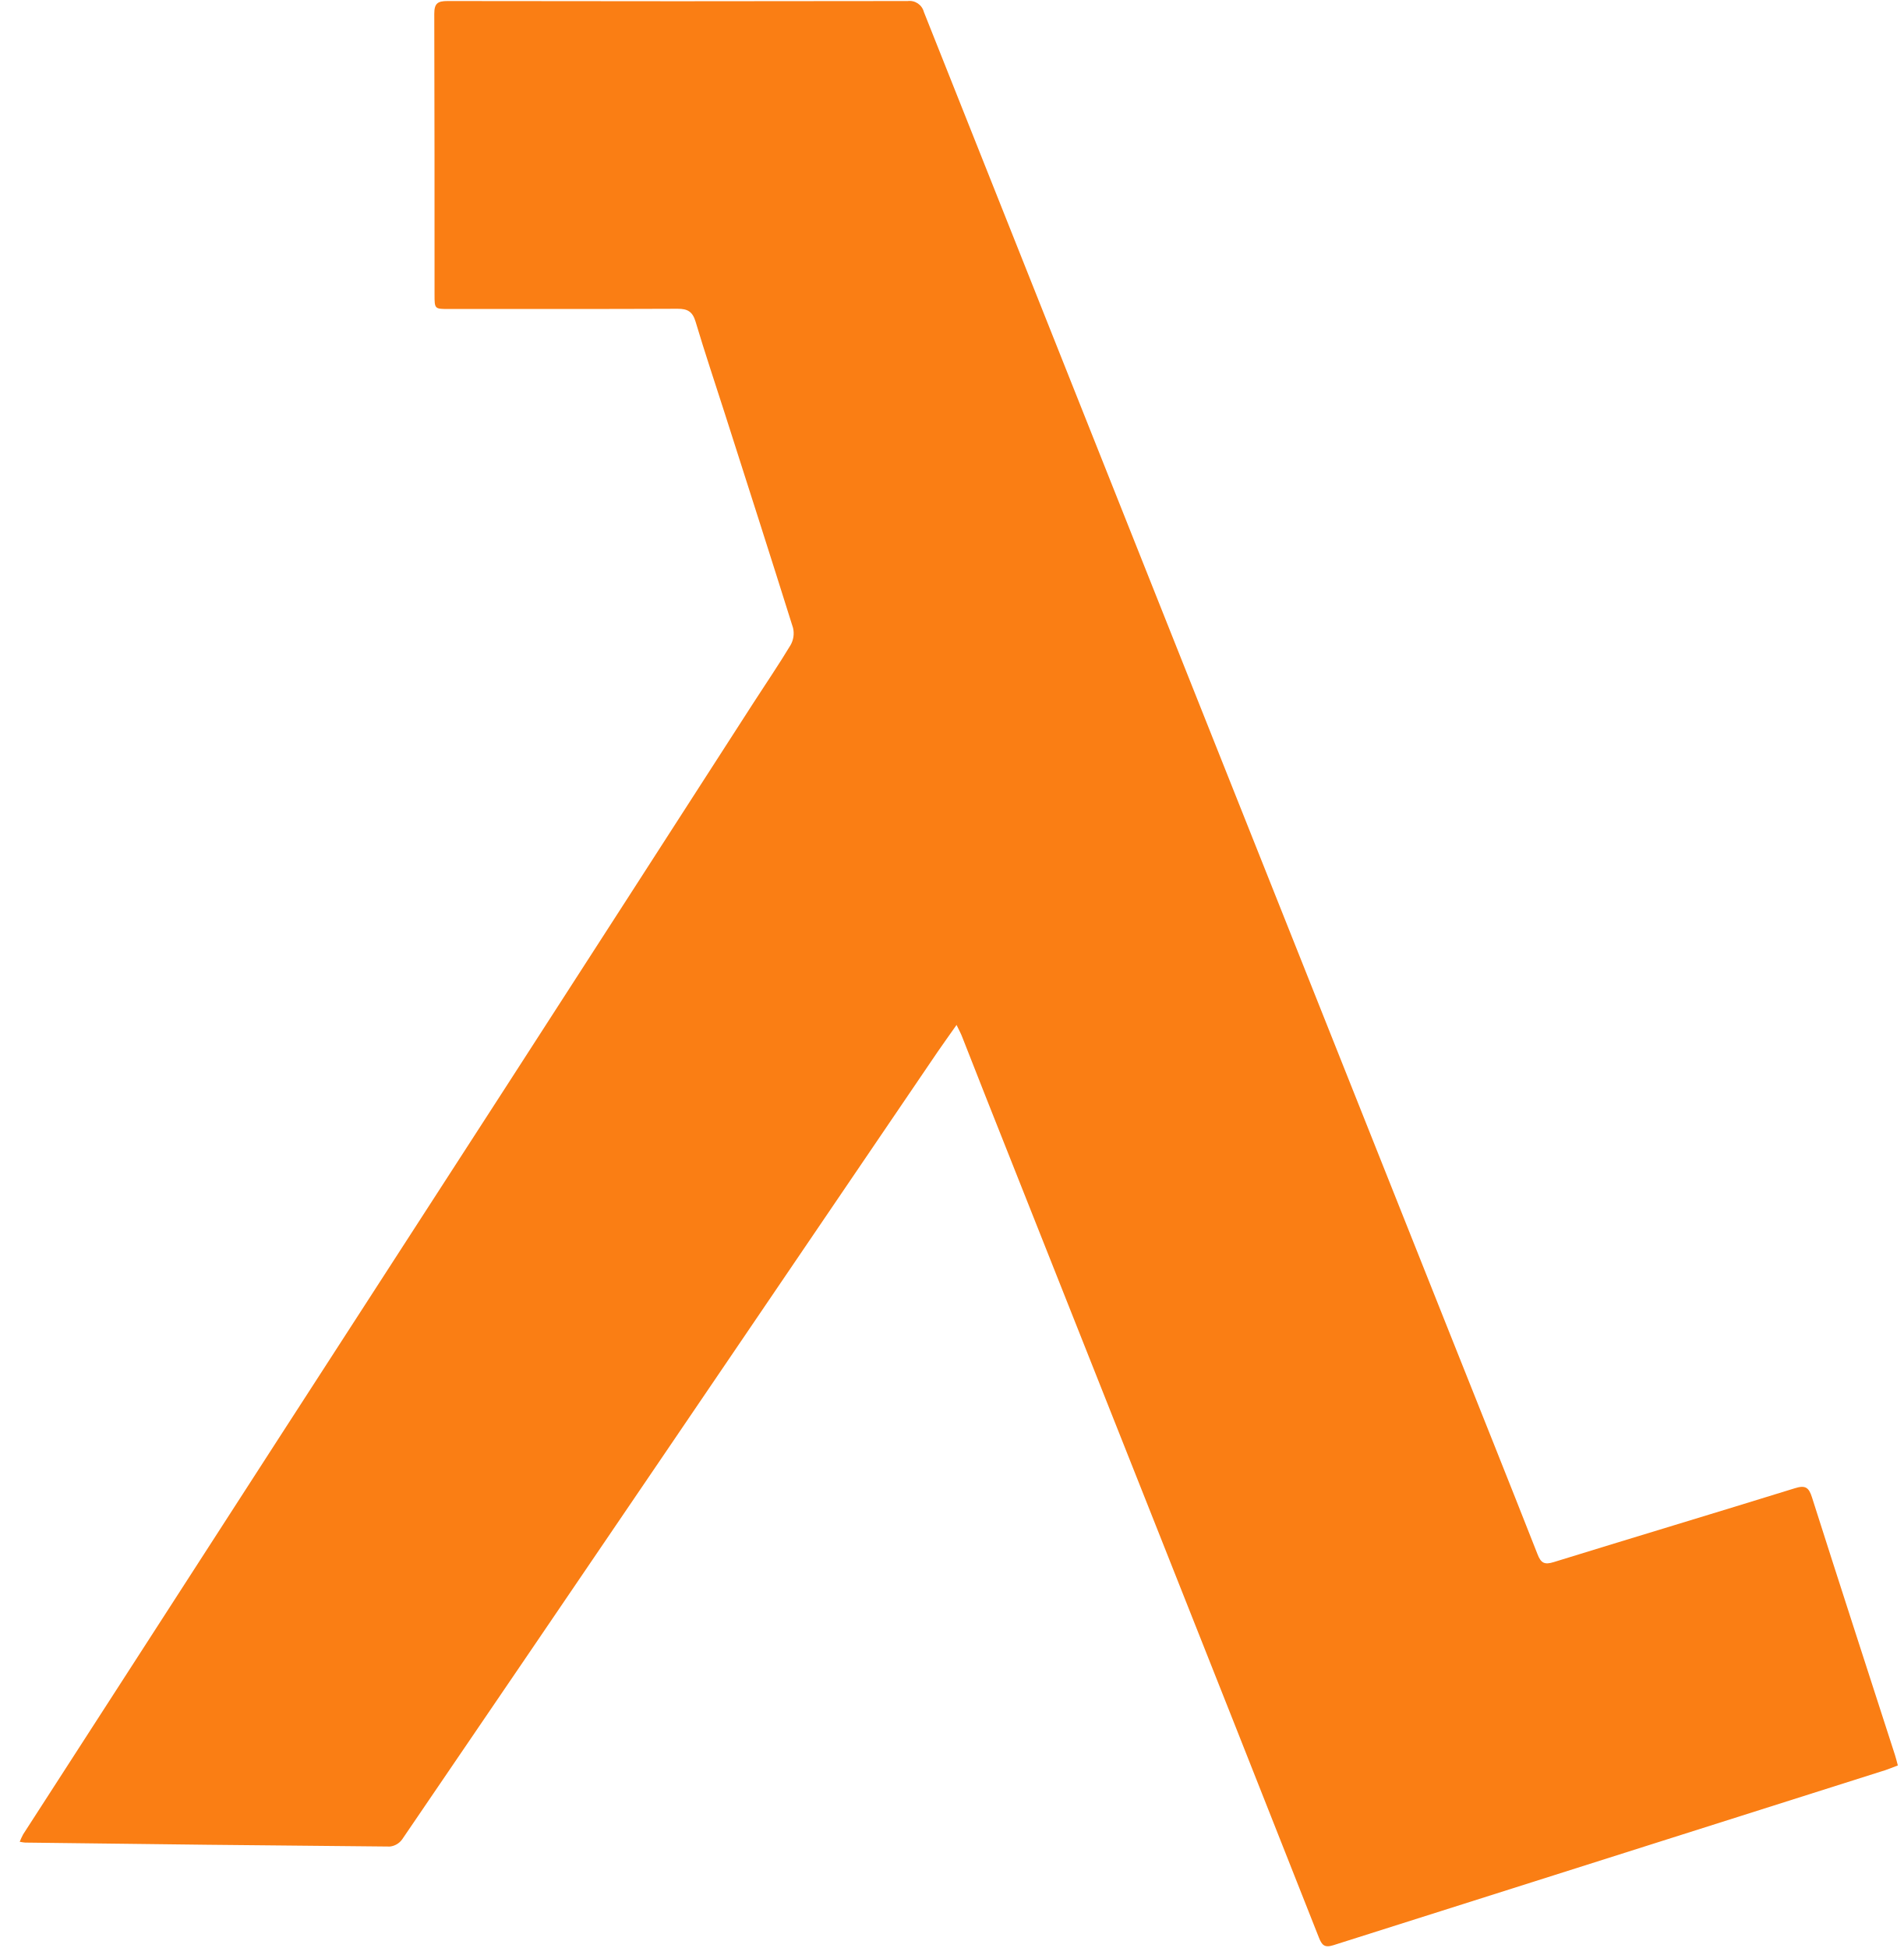
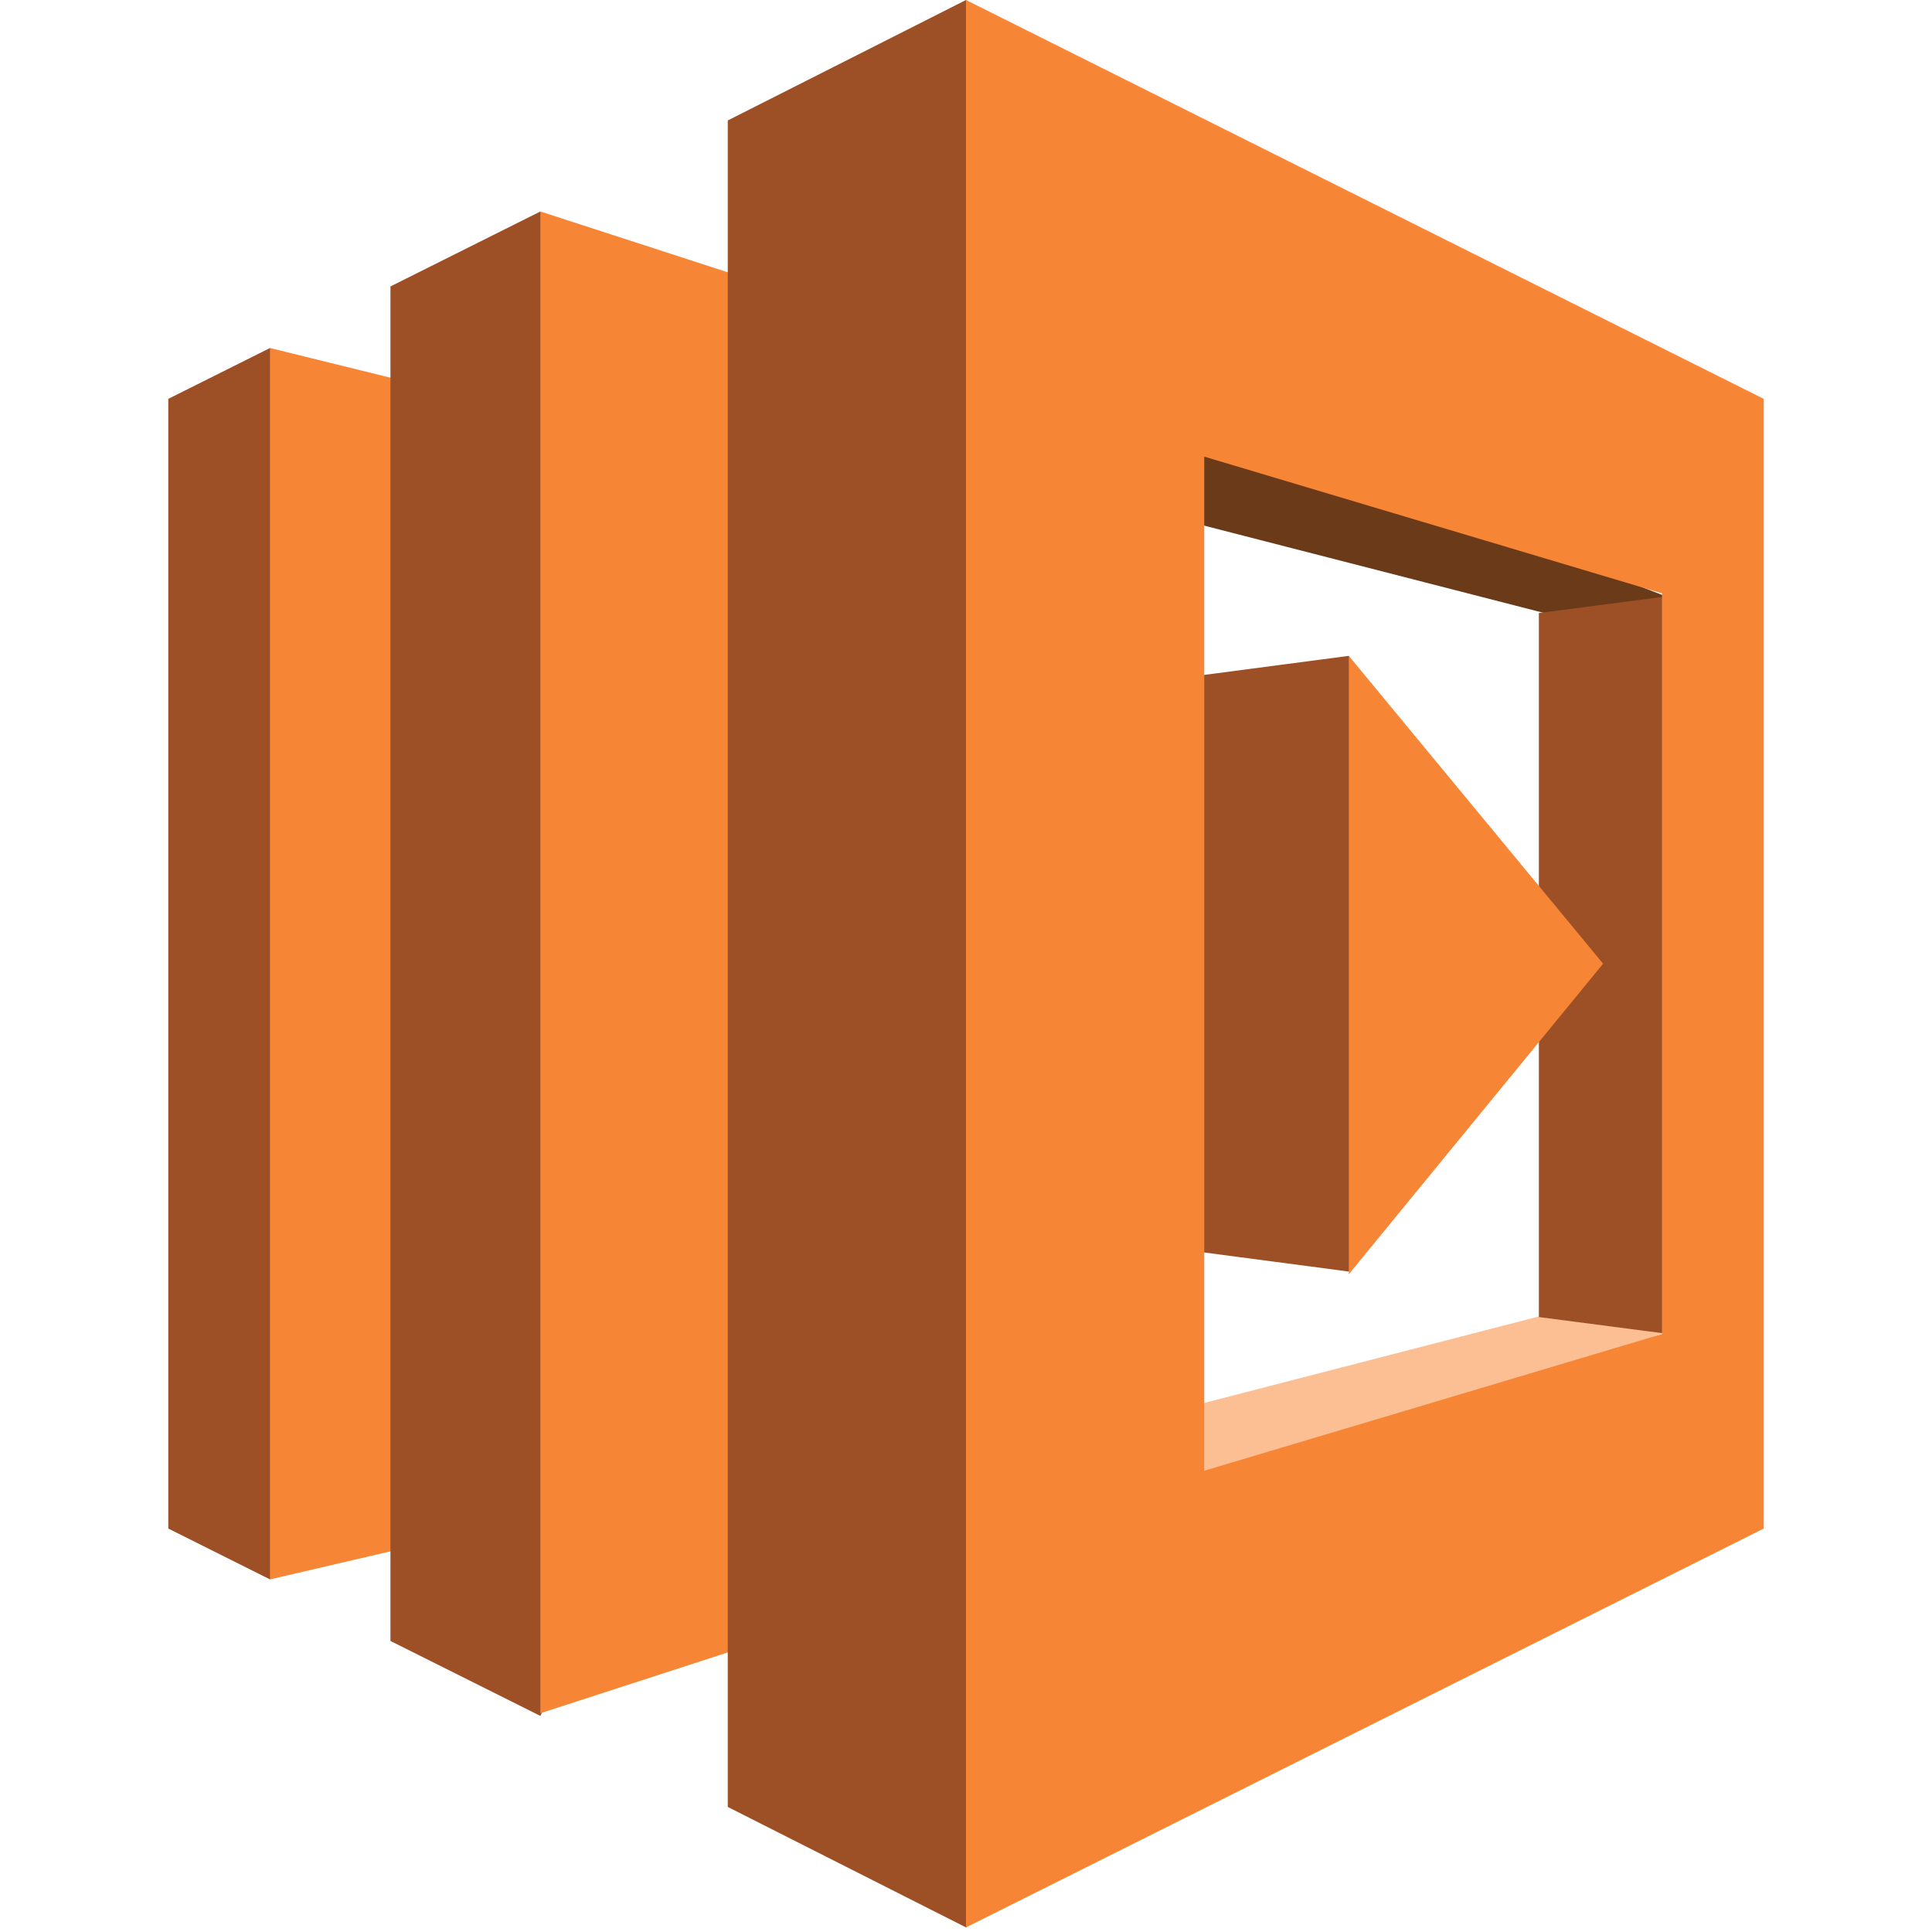
- <svg xmlns="http://www.w3.org/2000/svg" height="2500" viewBox="-3.023 -.22 420.923 433.54" width="2443">
-   <path d="m208.45 227.89c-1.59 2.26-2.93 4.12-4.22 6q-30.86 45.42-61.7 90.83-28.69 42.24-57.44 84.43a3.88 3.88 0 0 1 -2.73 1.59q-40.59-.35-81.16-.88c-.3 0-.61-.09-1.2-.18a14.44 14.44 0 0 1 .76-1.65q28.31-43.89 56.62-87.76 25.11-38.88 50.25-77.74 27.86-43.18 55.69-86.42c2.74-4.25 5.59-8.42 8.19-12.75a5.26 5.26 0 0 0 .56-3.83c-5-15.94-10.1-31.84-15.19-47.74-2.18-6.81-4.46-13.58-6.5-20.43-.66-2.2-1.75-2.87-4-2.86-17 .07-33.9.05-50.85.05-3.22 0-3.23 0-3.23-3.18 0-20.84 0-41.68-.06-62.52 0-2.32.76-2.84 2.94-2.84q51.19.09 102.4 0a3.29 3.29 0 0 1 3.6 2.43q27 67.91 54 135.77 31.5 79.14 63 158.3c6.52 16.38 13.09 32.75 19.54 49.17.77 2 1.57 2.38 3.59 1.76 17.89-5.53 35.82-10.91 53.7-16.45 2.25-.7 3.07-.23 3.77 2 6.1 19.17 12.32 38.3 18.5 57.45.21.66.37 1.33.62 2.25-1.28.47-2.48 1-3.71 1.34q-61 19.33-121.93 38.68c-1.94.61-2.52-.05-3.17-1.68q-18.61-47.16-37.31-94.28-18.29-46.14-36.6-92.28c-1.83-4.62-3.63-9.26-5.46-13.88-.29-.79-.69-1.48-1.27-2.7z" fill="#fa7e14" />
+ <svg xmlns="http://www.w3.org/2000/svg" width="800px" height="800px" viewBox="-27 0 310 310" version="1.1" preserveAspectRatio="xMidYMid">
+   <g>
+     <path d="M0,245.262 L16.322,253.423 L19,248.668 L19,59.333 L16.322,55.839 L0,64 L0,245.262" fill="#9D5025">
+ 
+ </path>
+     <path d="M47.678,63.57 L16.322,55.839 L16.322,253.423 L47.678,246.121 L47.678,63.57" fill="#F68536">
+ 
+ </path>
+     <path d="M143.893,78.604 L166.228,67.007 L240.537,95.785 L220.779,98.362 L143.893,78.604" fill="#6B3A19">
+ 
+ </path>
+     <path d="M144.752,230.658 L166.658,242.255 L240.966,213.477 L221.208,210.899 L144.752,230.658" fill="#FBBF93">
+ 
+ </path>
+     <path d="M150.336,198.872 L189.423,204.027 L191.667,200 L191.667,110 L189.423,105.235 L150.336,110.389 L150.336,198.872" fill="#9D5025">
+ 
+ </path>
+     <path d="M35.651,45.96 L59.705,33.933 L62.333,39 L62.333,270 L59.705,275.329 L35.651,263.302 L35.651,45.96" fill="#9D5025">
+ 
+ </path>
+     <path d="M108.671,259.007 L59.705,274.899 L59.705,33.933 L108.671,49.826 L108.671,259.007" fill="#F68536">
+ 
+ </path>
+     <path d="M89.772,289.933 L128,309.262 L132,304.667 L132,5.667 L128,0 L89.772,19.329 L89.772,289.933" fill="#9D5025">
+ 
+ </path>
+     <path d="M219.919,98.362 L239.678,95.785 L241.375,98.25 L241.375,211 L239.678,213.906 L219.919,211.329 L219.919,98.362" fill="#9D5025">
+ 
+ </path>
+     <path d="M189.423,105.235 L189.423,204.456 L230.228,154.631 L189.423,105.235" fill="#F68536">
+ 
+ </path>
+     <path d="M239.678,55.839 L128,0 L128,309.262 L256,245.262 L256,64 L239.678,55.839 L239.678,55.839 Z M239.678,214.056 L166.228,235.992 L166.228,73.27 L239.678,95.206 L239.678,214.056 L239.678,214.056 Z" fill="#F68536">
+ 
+ </path>
+   </g>
</svg>
